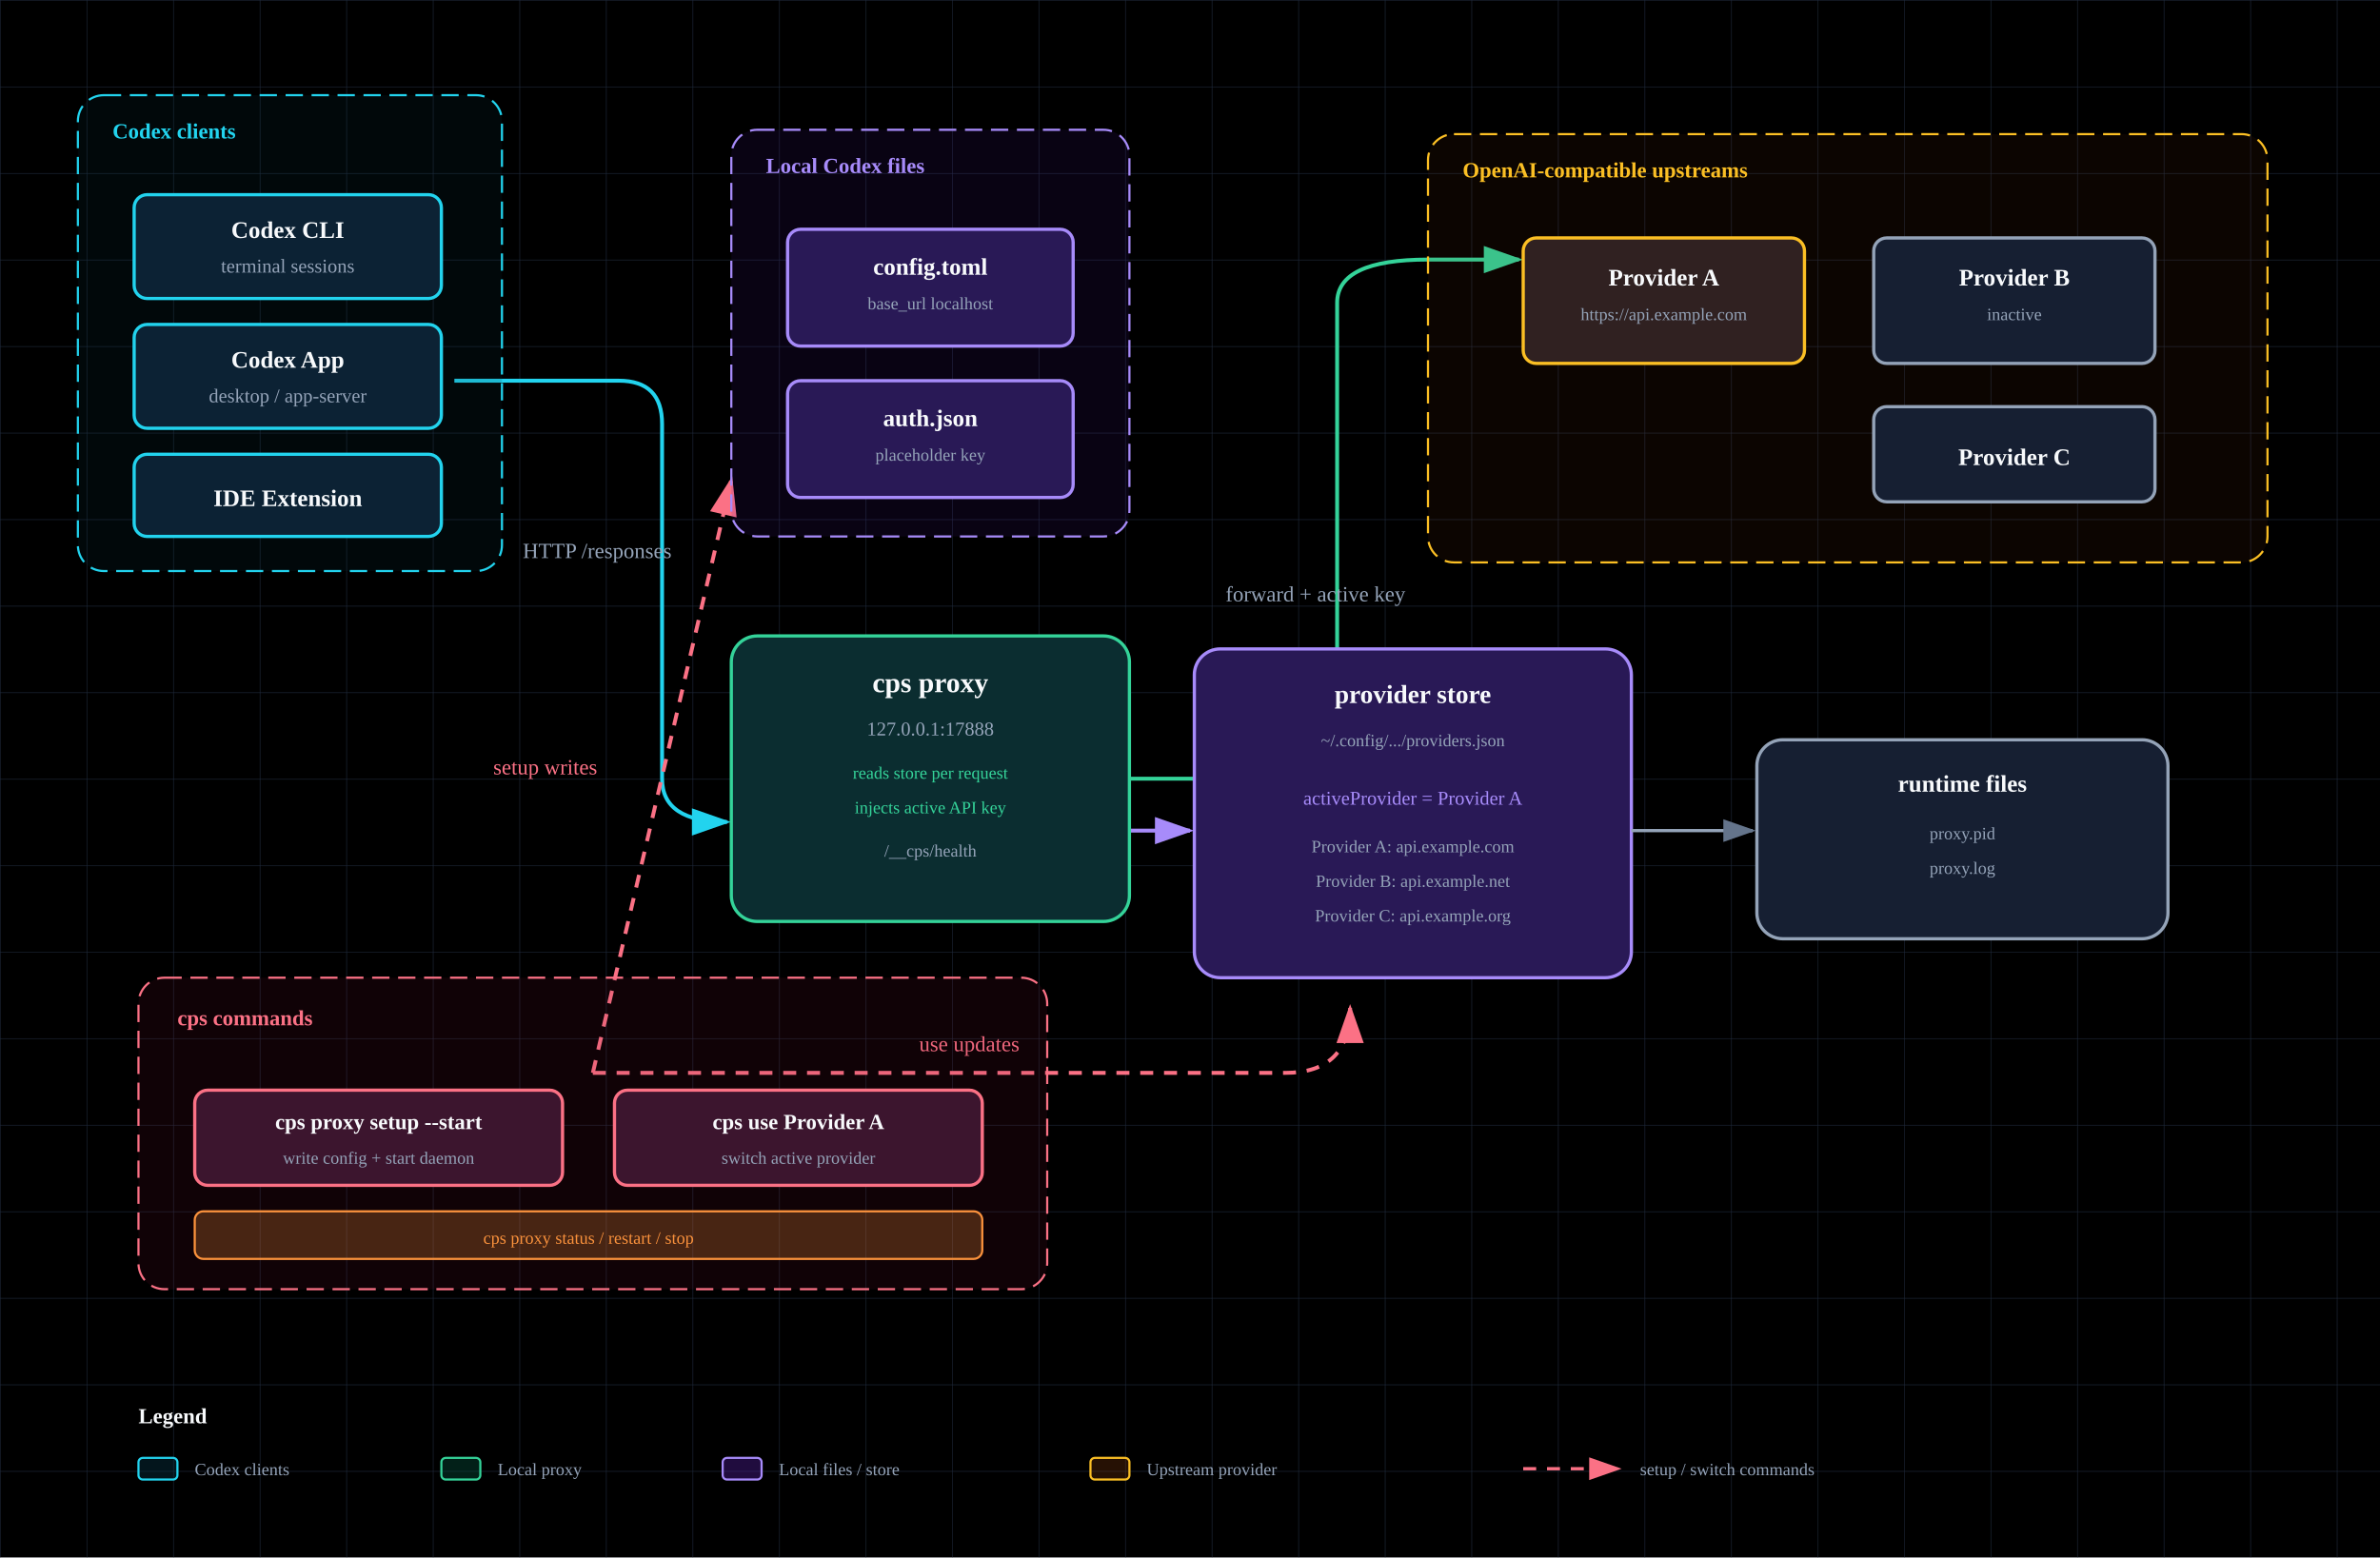
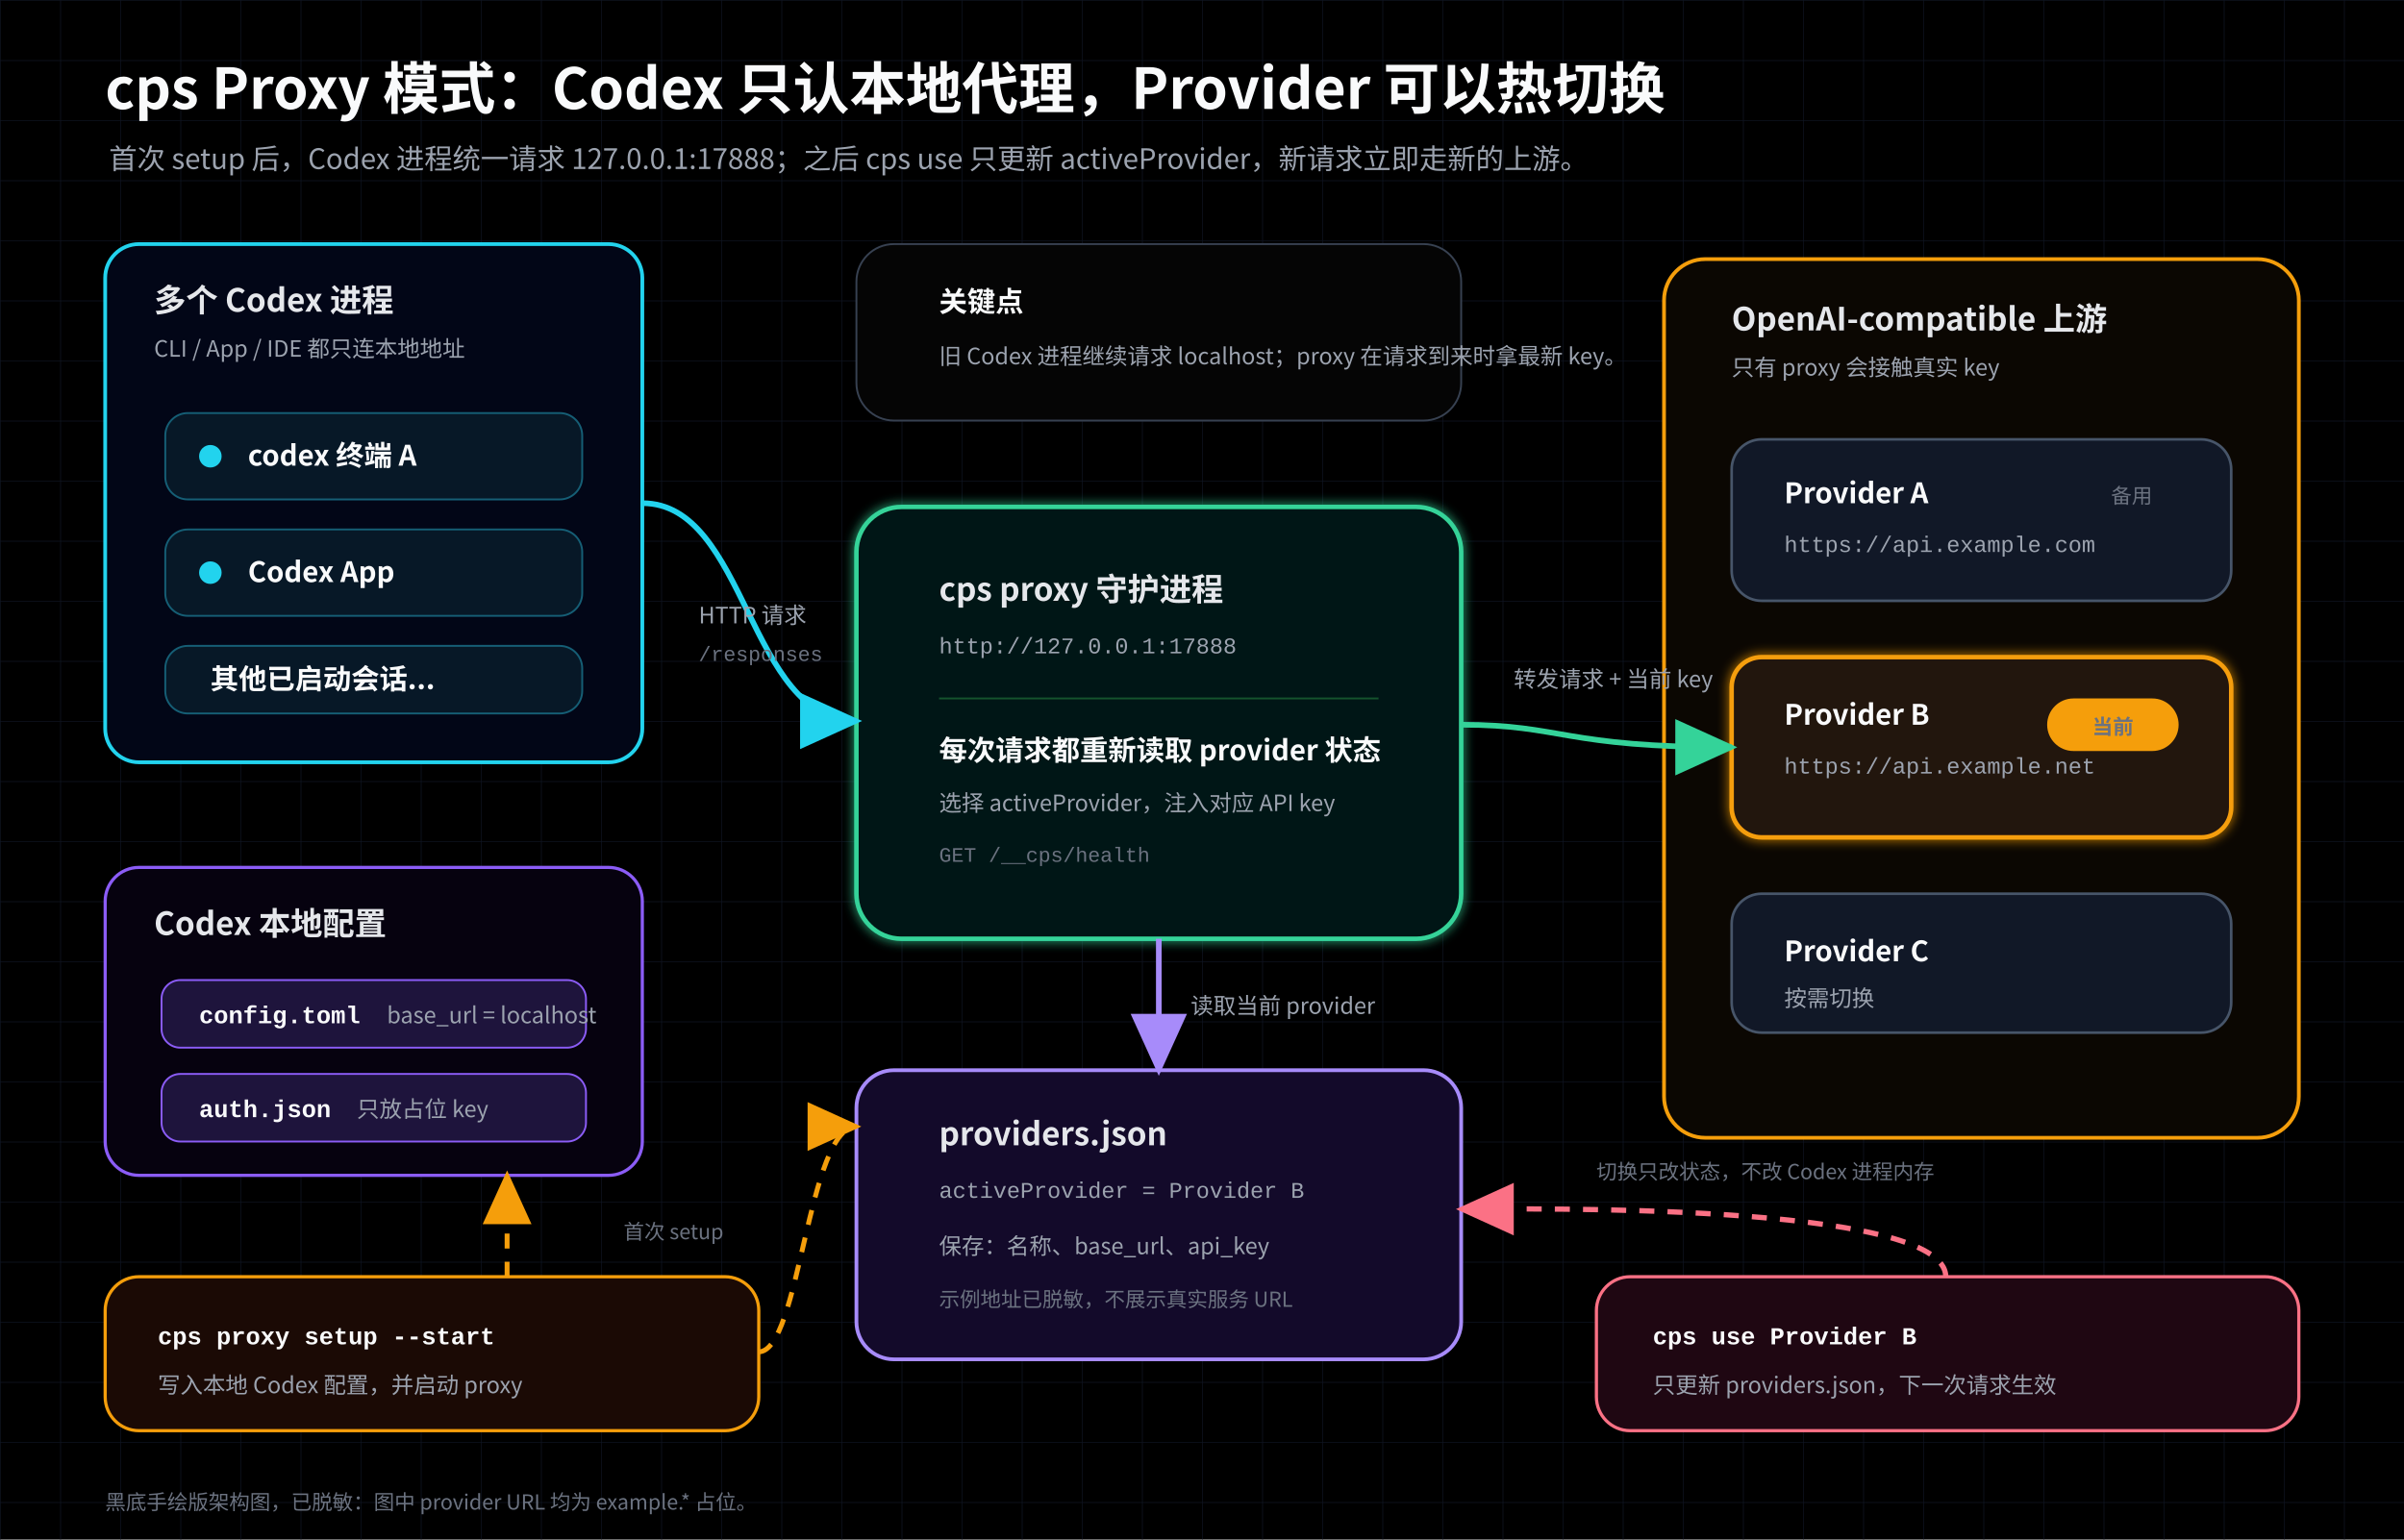
- <svg xmlns="http://www.w3.org/2000/svg" viewBox="0 0 1100 720" role="img" aria-labelledby="title desc">
+ <svg xmlns="http://www.w3.org/2000/svg" viewBox="0 0 1280 820" role="img" aria-labelledby="title desc">
  <defs>
-     <marker id="arrowhead" markerWidth="10" markerHeight="7" refX="9" refY="3.5" orient="auto">
-       <polygon points="0 0, 10 3.5, 0 7" fill="#64748b" />
+     <style>
+             .font { font-family: "PingFang SC", "Hiragino Sans GB", "Microsoft YaHei", "Noto Sans CJK SC", Arial, sans-serif; }
+             .mono { font-family: "SFMono-Regular", Menlo, Consolas, "Liberation Mono", monospace; }
+             .title { fill: #f9fafb; font-size: 30px; font-weight: 800; }
+             .subtitle { fill: #9ca3af; font-size: 15px; }
+             .section { fill: #e5e7eb; font-size: 17px; font-weight: 800; }
+             .label { fill: #f9fafb; font-size: 15px; font-weight: 800; }
+             .small { fill: #9ca3af; font-size: 12px; }
+             .tiny { fill: #6b7280; font-size: 11px; }
+             .cmd { fill: #f9fafb; font-size: 13px; font-weight: 700; }
+           </style>
+     <pattern id="grid" width="32" height="32" patternUnits="userSpaceOnUse">
+       <path d="M 32 0 L 0 0 0 32" fill="none" stroke="#111827" stroke-width="0.7" />
+     </pattern>
+     <filter id="soft-glow" x="-40%" y="-40%" width="180%" height="180%">
+       <feGaussianBlur stdDeviation="3" result="blur" />
+       <feMerge>
+         <feMergeNode in="blur" />
+         <feMergeNode in="SourceGraphic" />
+       </feMerge>
+     </filter>
+     <marker id="arrow-cyan" markerWidth="12" markerHeight="12" refX="10" refY="6" orient="auto">
+       <path d="M 0 1 L 11 6 L 0 11 Z" fill="#22d3ee" />
    </marker>
-     <marker id="arrowhead-cyan" markerWidth="10" markerHeight="7" refX="9" refY="3.5" orient="auto">
-       <polygon points="0 0, 10 3.5, 0 7" fill="#22d3ee" />
+     <marker id="arrow-green" markerWidth="12" markerHeight="12" refX="10" refY="6" orient="auto">
+       <path d="M 0 1 L 11 6 L 0 11 Z" fill="#34d399" />
    </marker>
-     <marker id="arrowhead-emerald" markerWidth="10" markerHeight="7" refX="9" refY="3.5" orient="auto">
-       <polygon points="0 0, 10 3.5, 0 7" fill="#34d399" />
+     <marker id="arrow-purple" markerWidth="12" markerHeight="12" refX="10" refY="6" orient="auto">
+       <path d="M 0 1 L 11 6 L 0 11 Z" fill="#a78bfa" />
    </marker>
-     <marker id="arrowhead-rose" markerWidth="10" markerHeight="7" refX="9" refY="3.5" orient="auto">
-       <polygon points="0 0, 10 3.5, 0 7" fill="#fb7185" />
+     <marker id="arrow-rose" markerWidth="12" markerHeight="12" refX="10" refY="6" orient="auto">
+       <path d="M 0 1 L 11 6 L 0 11 Z" fill="#fb7185" />
    </marker>
-     <marker id="arrowhead-violet" markerWidth="10" markerHeight="7" refX="9" refY="3.5" orient="auto">
-       <polygon points="0 0, 10 3.5, 0 7" fill="#a78bfa" />
+     <marker id="arrow-amber" markerWidth="12" markerHeight="12" refX="10" refY="6" orient="auto">
+       <path d="M 0 1 L 11 6 L 0 11 Z" fill="#f59e0b" />
    </marker>
-     <pattern id="grid" width="40" height="40" patternUnits="userSpaceOnUse">
-       <path d="M 40 0 L 0 0 0 40" fill="none" stroke="#1e293b" stroke-width="0.5" />
-     </pattern>
  </defs>
-   <rect width="1100" height="720" fill="#000000" />
-   <rect width="1100" height="720" fill="url(#grid)" />
-   <path d="M 210 176 L 286 176 Q 306 176 306 196 L 306 360 Q 306 380 336 380" fill="none" stroke="#22d3ee" stroke-width="1.8" marker-end="url(#arrowhead-cyan)" />
-   <text x="276" y="258" fill="#94a3b8" font-size="10" text-anchor="middle">HTTP /responses</text>
-   <path d="M 522 360 L 588 360 Q 618 360 618 330 L 618 140 Q 618 120 660 120 L 702 120" fill="none" stroke="#34d399" stroke-width="1.8" marker-end="url(#arrowhead-emerald)" />
-   <text x="608" y="278" fill="#94a3b8" font-size="10" text-anchor="middle">forward + active key</text>
-   <path d="M 522 384 L 550 384" fill="none" stroke="#a78bfa" stroke-width="1.8" marker-end="url(#arrowhead-violet)" />
-   <path d="M 274 496 L 338 222" fill="none" stroke="#fb7185" stroke-width="1.8" stroke-dasharray="6,5" marker-end="url(#arrowhead-rose)" />
-   <text x="252" y="358" fill="#fb7185" font-size="10" text-anchor="middle">setup writes</text>
-   <path d="M 274 496 L 594 496 Q 624 496 624 466" fill="none" stroke="#fb7185" stroke-width="1.8" stroke-dasharray="6,5" marker-end="url(#arrowhead-rose)" />
-   <text x="448" y="486" fill="#fb7185" font-size="10" text-anchor="middle">use updates</text>
-   <rect x="36" y="44" width="196" height="220" rx="12" fill="rgba(8, 51, 68, 0.16)" stroke="#22d3ee" stroke-width="1" stroke-dasharray="8,4" />
-   <text x="52" y="64" fill="#22d3ee" font-size="10" font-weight="700">Codex clients</text>
-   <rect x="62" y="90" width="142" height="48" rx="6" fill="#0f172a" />
-   <rect x="62" y="90" width="142" height="48" rx="6" fill="rgba(8, 51, 68, 0.42)" stroke="#22d3ee" stroke-width="1.5" />
-   <text x="133" y="110" fill="#f8fafc" font-size="11" font-weight="700" text-anchor="middle">Codex CLI</text>
-   <text x="133" y="126" fill="#94a3b8" font-size="9" text-anchor="middle">terminal sessions</text>
-   <rect x="62" y="150" width="142" height="48" rx="6" fill="#0f172a" />
-   <rect x="62" y="150" width="142" height="48" rx="6" fill="rgba(8, 51, 68, 0.42)" stroke="#22d3ee" stroke-width="1.5" />
-   <text x="133" y="170" fill="#f8fafc" font-size="11" font-weight="700" text-anchor="middle">Codex App</text>
-   <text x="133" y="186" fill="#94a3b8" font-size="9" text-anchor="middle">desktop / app-server</text>
-   <rect x="62" y="210" width="142" height="38" rx="6" fill="#0f172a" />
-   <rect x="62" y="210" width="142" height="38" rx="6" fill="rgba(8, 51, 68, 0.42)" stroke="#22d3ee" stroke-width="1.5" />
-   <text x="133" y="234" fill="#f8fafc" font-size="11" font-weight="700" text-anchor="middle">IDE Extension</text>
-   <rect x="338" y="60" width="184" height="188" rx="12" fill="rgba(76, 29, 149, 0.13)" stroke="#a78bfa" stroke-width="1" stroke-dasharray="8,4" />
-   <text x="354" y="80" fill="#a78bfa" font-size="10" font-weight="700">Local Codex files</text>
-   <rect x="364" y="106" width="132" height="54" rx="6" fill="#0f172a" />
-   <rect x="364" y="106" width="132" height="54" rx="6" fill="rgba(76, 29, 149, 0.42)" stroke="#a78bfa" stroke-width="1.5" />
-   <text x="430" y="127" fill="#f8fafc" font-size="11" font-weight="700" text-anchor="middle">config.toml</text>
-   <text x="430" y="143" fill="#94a3b8" font-size="8" text-anchor="middle">base_url localhost</text>
-   <rect x="364" y="176" width="132" height="54" rx="6" fill="#0f172a" />
-   <rect x="364" y="176" width="132" height="54" rx="6" fill="rgba(76, 29, 149, 0.42)" stroke="#a78bfa" stroke-width="1.5" />
-   <text x="430" y="197" fill="#f8fafc" font-size="11" font-weight="700" text-anchor="middle">auth.json</text>
-   <text x="430" y="213" fill="#94a3b8" font-size="8" text-anchor="middle">placeholder key</text>
-   <rect x="338" y="294" width="184" height="132" rx="12" fill="#0f172a" />
-   <rect x="338" y="294" width="184" height="132" rx="12" fill="rgba(6, 78, 59, 0.42)" stroke="#34d399" stroke-width="1.5" />
-   <text x="430" y="320" fill="#f8fafc" font-size="13" font-weight="700" text-anchor="middle">cps proxy</text>
-   <text x="430" y="340" fill="#94a3b8" font-size="9" text-anchor="middle">127.0.0.1:17888</text>
-   <text x="430" y="360" fill="#34d399" font-size="8" text-anchor="middle">reads store per request</text>
-   <text x="430" y="376" fill="#34d399" font-size="8" text-anchor="middle">injects active API key</text>
-   <text x="430" y="396" fill="#94a3b8" font-size="8" text-anchor="middle">/__cps/health</text>
-   <rect x="552" y="300" width="202" height="152" rx="12" fill="#0f172a" />
-   <rect x="552" y="300" width="202" height="152" rx="12" fill="rgba(76, 29, 149, 0.42)" stroke="#a78bfa" stroke-width="1.5" />
-   <text x="653" y="325" fill="#f8fafc" font-size="12" font-weight="700" text-anchor="middle">provider store</text>
-   <text x="653" y="345" fill="#94a3b8" font-size="8" text-anchor="middle">~/.config/.../providers.json</text>
-   <text x="653" y="372" fill="#a78bfa" font-size="9" text-anchor="middle">activeProvider = Provider A</text>
-   <text x="653" y="394" fill="#94a3b8" font-size="8" text-anchor="middle">Provider A: api.example.com</text>
-   <text x="653" y="410" fill="#94a3b8" font-size="8" text-anchor="middle">Provider B: api.example.net</text>
-   <text x="653" y="426" fill="#94a3b8" font-size="8" text-anchor="middle">Provider C: api.example.org</text>
-   <rect x="660" y="62" width="388" height="198" rx="12" fill="rgba(120, 53, 15, 0.1)" stroke="#fbbf24" stroke-width="1" stroke-dasharray="8,4" />
-   <text x="676" y="82" fill="#fbbf24" font-size="10" font-weight="700">OpenAI-compatible upstreams</text>
-   <rect x="704" y="110" width="130" height="58" rx="6" fill="#0f172a" />
-   <rect x="704" y="110" width="130" height="58" rx="6" fill="rgba(120, 53, 15, 0.32)" stroke="#fbbf24" stroke-width="1.5" />
-   <text x="769" y="132" fill="#f8fafc" font-size="11" font-weight="700" text-anchor="middle">Provider A</text>
-   <text x="769" y="148" fill="#94a3b8" font-size="8" text-anchor="middle">https://api.example.com</text>
-   <rect x="866" y="110" width="130" height="58" rx="6" fill="#0f172a" />
-   <rect x="866" y="110" width="130" height="58" rx="6" fill="rgba(30, 41, 59, 0.5)" stroke="#94a3b8" stroke-width="1.5" />
-   <text x="931" y="132" fill="#f8fafc" font-size="11" font-weight="700" text-anchor="middle">Provider B</text>
-   <text x="931" y="148" fill="#94a3b8" font-size="8" text-anchor="middle">inactive</text>
-   <rect x="866" y="188" width="130" height="44" rx="6" fill="#0f172a" />
-   <rect x="866" y="188" width="130" height="44" rx="6" fill="rgba(30, 41, 59, 0.5)" stroke="#94a3b8" stroke-width="1.5" />
-   <text x="931" y="215" fill="#f8fafc" font-size="11" font-weight="700" text-anchor="middle">Provider C</text>
-   <rect x="64" y="452" width="420" height="144" rx="12" fill="rgba(136, 19, 55, 0.12)" stroke="#fb7185" stroke-width="1" stroke-dasharray="8,4" />
-   <text x="82" y="474" fill="#fb7185" font-size="10" font-weight="700">cps commands</text>
-   <rect x="90" y="504" width="170" height="44" rx="6" fill="#0f172a" />
-   <rect x="90" y="504" width="170" height="44" rx="6" fill="rgba(136, 19, 55, 0.38)" stroke="#fb7185" stroke-width="1.5" />
-   <text x="175" y="522" fill="#f8fafc" font-size="10" font-weight="700" text-anchor="middle">cps proxy setup --start</text>
-   <text x="175" y="538" fill="#94a3b8" font-size="8" text-anchor="middle">write config + start daemon</text>
-   <rect x="284" y="504" width="170" height="44" rx="6" fill="#0f172a" />
-   <rect x="284" y="504" width="170" height="44" rx="6" fill="rgba(136, 19, 55, 0.38)" stroke="#fb7185" stroke-width="1.5" />
-   <text x="369" y="522" fill="#f8fafc" font-size="10" font-weight="700" text-anchor="middle">cps use Provider A</text>
-   <text x="369" y="538" fill="#94a3b8" font-size="8" text-anchor="middle">switch active provider</text>
-   <rect x="90" y="560" width="364" height="22" rx="4" fill="rgba(251, 146, 60, 0.24)" stroke="#fb923c" stroke-width="1" />
-   <text x="272" y="575" fill="#fb923c" font-size="8" text-anchor="middle">cps proxy status / restart / stop</text>
-   <rect x="812" y="342" width="190" height="92" rx="12" fill="#0f172a" />
-   <rect x="812" y="342" width="190" height="92" rx="12" fill="rgba(30, 41, 59, 0.5)" stroke="#94a3b8" stroke-width="1.5" />
-   <text x="907" y="366" fill="#f8fafc" font-size="11" font-weight="700" text-anchor="middle">runtime files</text>
-   <text x="907" y="388" fill="#94a3b8" font-size="8" text-anchor="middle">proxy.pid</text>
-   <text x="907" y="404" fill="#94a3b8" font-size="8" text-anchor="middle">proxy.log</text>
-   <line x1="754" y1="384" x2="810" y2="384" stroke="#94a3b8" stroke-width="1.5" marker-end="url(#arrowhead)" />
-   <text x="64" y="658" fill="#f8fafc" font-size="10" font-weight="700">Legend</text>
-   <rect x="64" y="674" width="18" height="10" rx="2" fill="rgba(8, 51, 68, 0.42)" stroke="#22d3ee" stroke-width="1" />
-   <text x="90" y="682" fill="#94a3b8" font-size="8">Codex clients</text>
-   <rect x="204" y="674" width="18" height="10" rx="2" fill="rgba(6, 78, 59, 0.42)" stroke="#34d399" stroke-width="1" />
-   <text x="230" y="682" fill="#94a3b8" font-size="8">Local proxy</text>
-   <rect x="334" y="674" width="18" height="10" rx="2" fill="rgba(76, 29, 149, 0.42)" stroke="#a78bfa" stroke-width="1" />
-   <text x="360" y="682" fill="#94a3b8" font-size="8">Local files / store</text>
-   <rect x="504" y="674" width="18" height="10" rx="2" fill="rgba(120, 53, 15, 0.32)" stroke="#fbbf24" stroke-width="1" />
-   <text x="530" y="682" fill="#94a3b8" font-size="8">Upstream provider</text>
-   <line x1="704" y1="679" x2="748" y2="679" stroke="#fb7185" stroke-width="1.5" stroke-dasharray="6,5" marker-end="url(#arrowhead-rose)" />
-   <text x="758" y="682" fill="#94a3b8" font-size="8">setup / switch commands</text>
+   <rect width="1280" height="820" fill="#000" />
+   <rect width="1280" height="820" fill="url(#grid)" opacity="0.85" />
+   <text x="56" y="58" class="font title">cps Proxy 模式：Codex 只认本地代理，Provider 可以热切换</text>
+   <text x="58" y="90" class="font subtitle">首次 setup 后，Codex 进程统一请求 127.0.0.1:17888；之后 cps use 只更新 activeProvider，新请求立即走新的上游。</text>
+   <rect x="56" y="130" width="286" height="276" rx="18" fill="#020617" stroke="#22d3ee" stroke-width="2" />
+   <text x="82" y="166" class="font section" fill="#67e8f9">多个 Codex 进程</text>
+   <text x="82" y="190" class="font small">CLI / App / IDE 都只连本地地址</text>
+   <rect x="88" y="220" width="222" height="46" rx="12" fill="#071827" stroke="#155e75" />
+   <circle cx="112" cy="243" r="6" fill="#22d3ee" />
+   <text x="132" y="248" class="font label">codex 终端 A</text>
+   <rect x="88" y="282" width="222" height="46" rx="12" fill="#071827" stroke="#155e75" />
+   <circle cx="112" cy="305" r="6" fill="#22d3ee" />
+   <text x="132" y="310" class="font label">Codex App</text>
+   <rect x="88" y="344" width="222" height="36" rx="12" fill="#071827" stroke="#155e75" />
+   <text x="112" y="367" class="font label">其他已启动会话...</text>
+   <rect x="56" y="462" width="286" height="164" rx="18" fill="#06020f" stroke="#8b5cf6" stroke-width="1.7" />
+   <text x="82" y="498" class="font section" fill="#c4b5fd">Codex 本地配置</text>
+   <rect x="86" y="522" width="226" height="36" rx="10" fill="#1e143c" stroke="#8b5cf6" />
+   <text x="106" y="545" class="mono cmd">config.toml</text>
+   <text x="206" y="545" class="font small">base_url = localhost</text>
+   <rect x="86" y="572" width="226" height="36" rx="10" fill="#1e143c" stroke="#8b5cf6" />
+   <text x="106" y="595" class="mono cmd">auth.json</text>
+   <text x="190" y="595" class="font small">只放占位 key</text>
+   <rect x="456" y="270" width="322" height="230" rx="24" fill="#031712" stroke="#34d399" stroke-width="2.4" filter="url(#soft-glow)" />
+   <text x="500" y="320" class="font section" fill="#86efac">cps proxy 守护进程</text>
+   <text x="500" y="348" class="mono small">http://127.0.0.1:17888</text>
+   <line x1="500" y1="372" x2="734" y2="372" stroke="#14532d" />
+   <text x="500" y="405" class="font label">每次请求都重新读取 provider 状态</text>
+   <text x="500" y="432" class="font small">选择 activeProvider，注入对应 API key</text>
+   <text x="500" y="459" class="mono tiny">GET /__cps/health</text>
+   <rect x="456" y="570" width="322" height="154" rx="20" fill="#130a2a" stroke="#a78bfa" stroke-width="2" />
+   <text x="500" y="610" class="font section" fill="#ddd6fe">providers.json</text>
+   <text x="500" y="638" class="mono small">activeProvider = Provider B</text>
+   <text x="500" y="668" class="font small">保存：名称、base_url、api_key</text>
+   <text x="500" y="696" class="font tiny">示例地址已脱敏，不展示真实服务 URL</text>
+   <rect x="886" y="138" width="338" height="468" rx="22" fill="#0b0702" stroke="#f59e0b" stroke-width="2" />
+   <text x="922" y="176" class="font section" fill="#fcd34d">OpenAI-compatible 上游</text>
+   <text x="922" y="200" class="font small">只有 proxy 会接触真实 key</text>
+   <rect x="922" y="234" width="266" height="86" rx="16" fill="#111827" stroke="#475569" stroke-width="1.4" />
+   <text x="950" y="268" class="font label">Provider A</text>
+   <text x="950" y="294" class="mono small">https://api.example.com</text>
+   <text x="1124" y="268" class="font tiny">备用</text>
+   <rect x="922" y="350" width="266" height="96" rx="16" fill="#241509" stroke="#f59e0b" stroke-width="2.4" filter="url(#soft-glow)" />
+   <text x="950" y="386" class="font label">Provider B</text>
+   <text x="950" y="412" class="mono small">https://api.example.net</text>
+   <rect x="1090" y="372" width="70" height="28" rx="14" fill="#f59e0b" />
+   <text x="1125" y="391" class="font tiny" fill="#111827" text-anchor="middle" font-weight="800">当前</text>
+   <rect x="922" y="476" width="266" height="74" rx="16" fill="#111827" stroke="#475569" stroke-width="1.4" />
+   <text x="950" y="512" class="font label">Provider C</text>
+   <text x="950" y="536" class="font small">按需切换</text>
+   <rect x="56" y="680" width="348" height="82" rx="18" fill="#1b0a05" stroke="#f59e0b" stroke-width="1.7" />
+   <text x="84" y="716" class="mono cmd">cps proxy setup --start</text>
+   <text x="84" y="742" class="font small">写入本地 Codex 配置，并启动 proxy</text>
+   <rect x="850" y="680" width="374" height="82" rx="18" fill="#1f0712" stroke="#fb7185" stroke-width="1.7" />
+   <text x="880" y="716" class="mono cmd">cps use Provider B</text>
+   <text x="880" y="742" class="font small">只更新 providers.json，下一次请求生效</text>
+   <path d="M 342 268 C 398 268 398 384 456 384" fill="none" stroke="#22d3ee" stroke-width="3" marker-end="url(#arrow-cyan)" />
+   <text x="372" y="332" class="font small">HTTP 请求</text>
+   <text x="372" y="352" class="mono tiny">/responses</text>
+   <path d="M 617 500 L 617 570" fill="none" stroke="#a78bfa" stroke-width="3" marker-end="url(#arrow-purple)" />
+   <text x="634" y="540" class="font small">读取当前 provider</text>
+   <path d="M 778 386 C 832 386 832 398 922 398" fill="none" stroke="#34d399" stroke-width="3" marker-end="url(#arrow-green)" />
+   <text x="806" y="366" class="font small">转发请求 + 当前 key</text>
+   <path d="M 404 720 C 426 720 430 600 456 600" fill="none" stroke="#f59e0b" stroke-width="2.6" stroke-dasharray="8 7" marker-end="url(#arrow-amber)" />
+   <path d="M 270 680 C 270 646 270 640 270 626" fill="none" stroke="#f59e0b" stroke-width="2.6" stroke-dasharray="8 7" marker-end="url(#arrow-amber)" />
+   <text x="332" y="660" class="font tiny" fill="#fbbf24">首次 setup</text>
+   <path d="M 1036 680 C 1036 640 810 644 778 644" fill="none" stroke="#fb7185" stroke-width="2.8" stroke-dasharray="8 7" marker-end="url(#arrow-rose)" />
+   <text x="850" y="628" class="font tiny" fill="#fb7185">切换只改状态，不改 Codex 进程内存</text>
+   <rect x="456" y="130" width="322" height="94" rx="20" fill="#050505" stroke="#374151" />
+   <text x="500" y="166" class="font label">关键点</text>
+   <text x="500" y="194" class="font small">旧 Codex 进程继续请求 localhost；proxy 在请求到来时拿最新 key。</text>
+   <text x="56" y="804" class="font tiny">黑底手绘版架构图，已脱敏：图中 provider URL 均为 example.* 占位。</text>
</svg>
